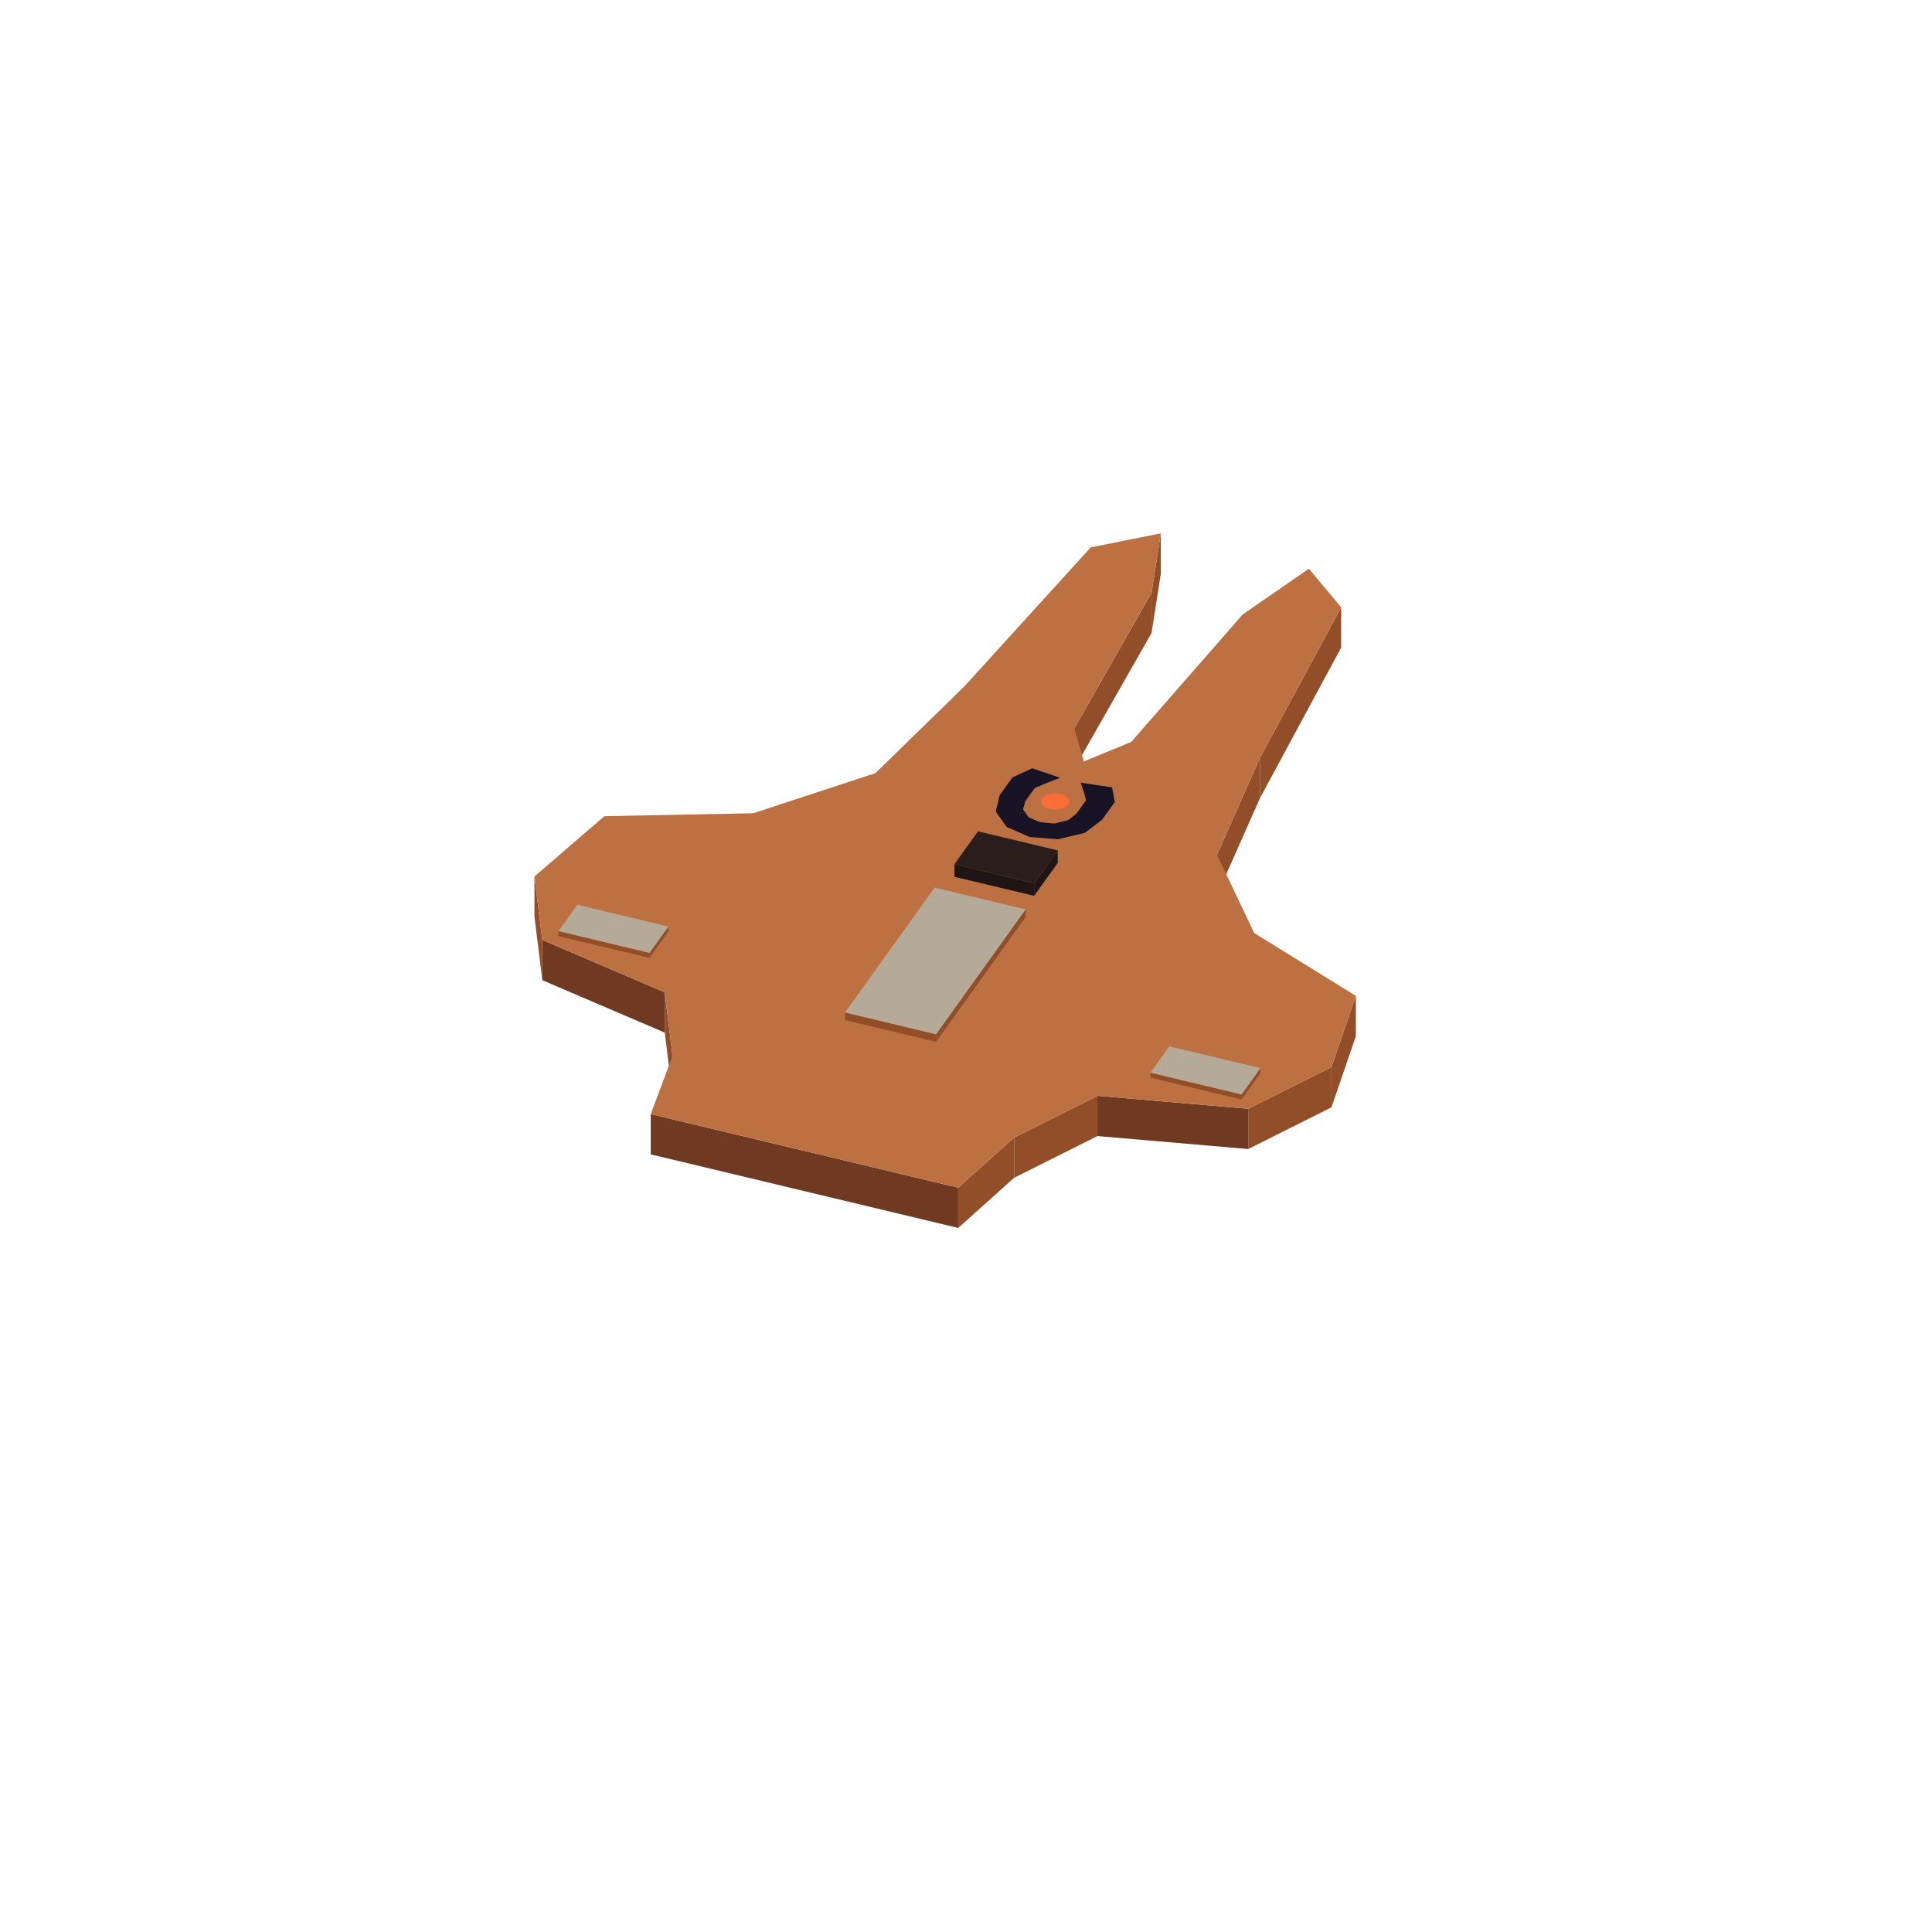
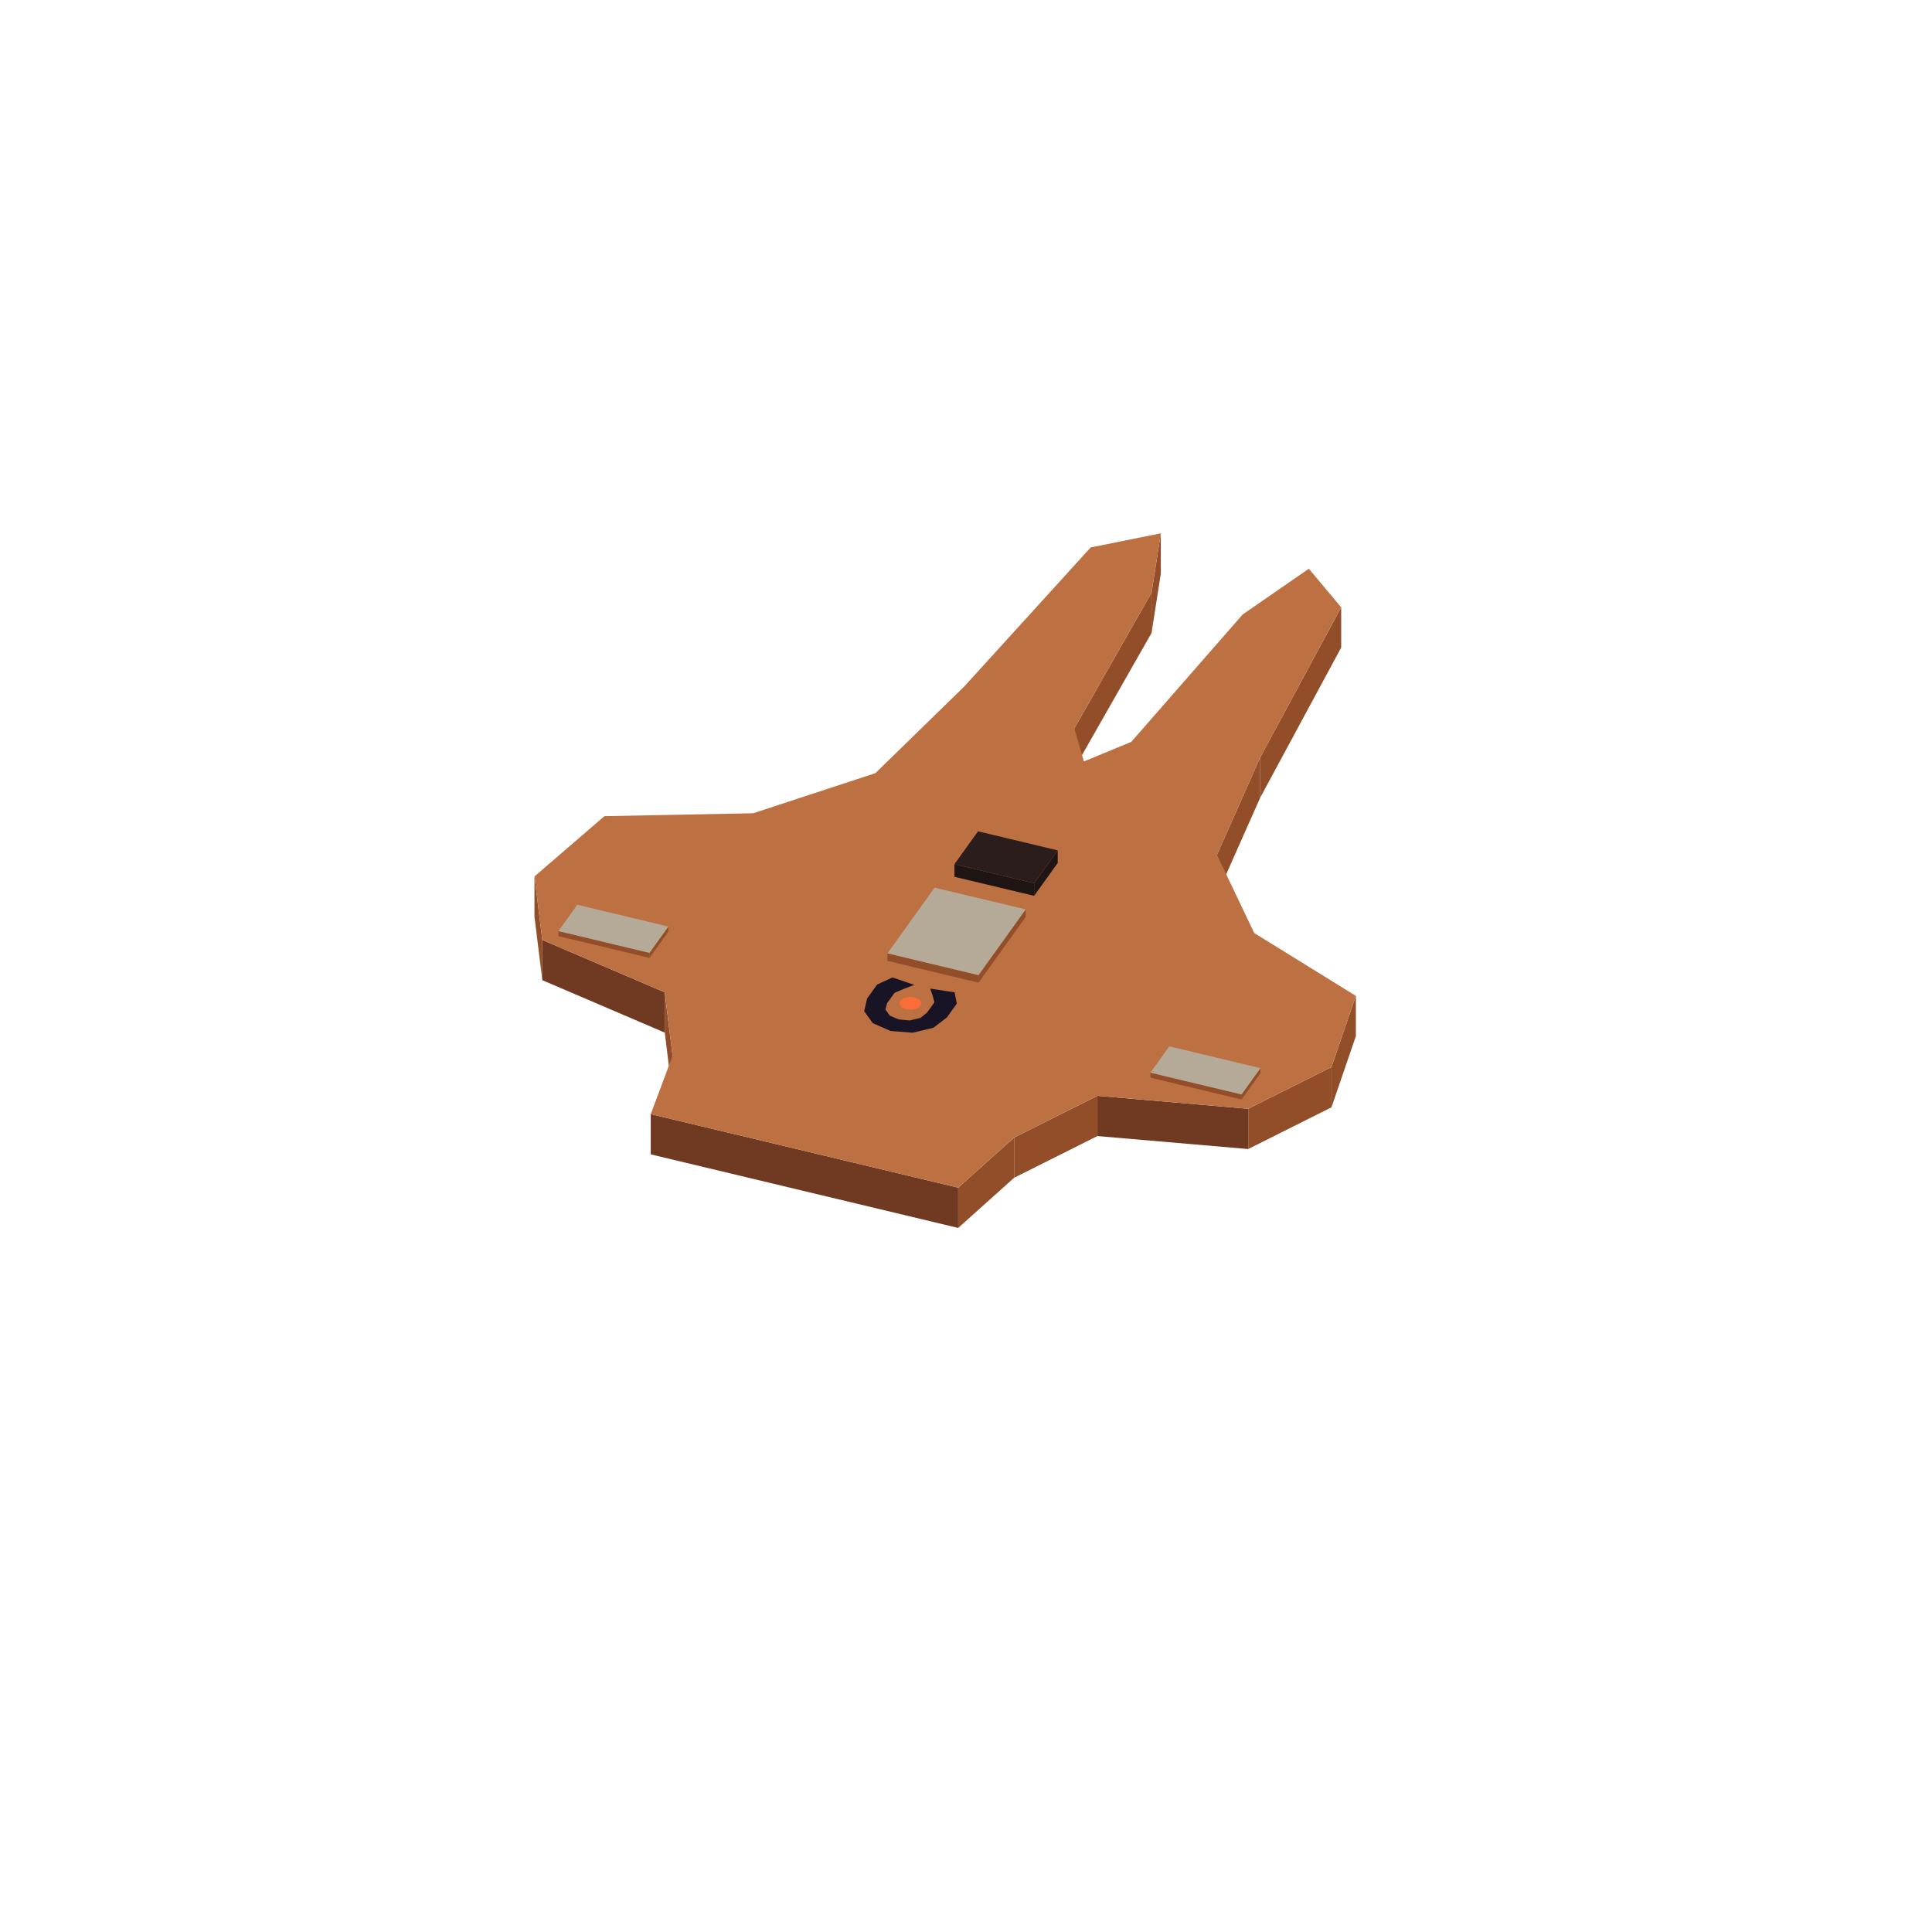
<svg xmlns="http://www.w3.org/2000/svg" width="168" height="168" viewBox="0 0 384 384">
  <polygon fill="#924e28" points="250.48,150.53 266.57,120.71 266.57,128.71 250.48,158.53" />
  <polygon fill="#924e28" points="241.88,169.91 250.48,150.53 250.48,158.53 241.88,177.91" />
  <polygon fill="#924e28" points="264.64,212.09 269.49,197.94 269.49,205.94 264.64,220.09" />
  <polygon fill="#924e28" points="248.09,220.38 264.64,212.09 264.64,220.09 248.09,228.38" />
  <polygon fill="#703921" points="218.12,217.80 248.09,220.38 248.09,228.38 218.12,225.80" />
  <polygon fill="#924e28" points="201.57,226.09 218.12,217.80 218.12,225.80 201.57,234.09" />
  <polygon fill="#924e28" points="190.45,236.06 201.57,226.09 201.57,234.09 190.45,244.06" />
  <polygon fill="#703921" points="129.34,221.44 190.45,236.06 190.45,244.06 129.34,229.44" />
  <polygon fill="#924e28" points="132.13,197.24 133.68,209.85 133.68,217.85 132.13,205.24" />
  <polygon fill="#703921" points="107.79,186.82 132.13,197.24 132.13,205.24 107.79,194.82" />
  <polygon fill="#924e28" points="106.23,174.20 107.79,186.82 107.79,194.82 106.23,182.20" />
  <polygon fill="#924e28" points="228.88,117.81 230.72,106.01 230.72,114.01 228.88,125.81" />
  <polygon fill="#924e28" points="213.53,144.76 228.88,117.81 228.88,125.81 213.53,152.76" />
  <polygon fill="#bd7042" points="215.43,151.34 224.84,147.46 246.98,122.14 260.14,113.04 266.57,120.71 250.48,150.53 241.88,169.91 249.29,185.45 269.49,197.94 264.64,212.09 248.09,220.38 218.12,217.80 201.57,226.09 190.45,236.06 129.34,221.44 133.68,209.85 132.13,197.24 107.79,186.82 106.23,174.20 120.13,162.22 149.71,161.64 173.99,153.67 191.64,136.46 216.79,108.80 230.72,106.01 228.88,117.81 213.53,144.76 215.43,151.34" />
-   <polygon fill="#fa6d38" points="212.36,159.94 211.46,160.62 210.09,160.95 208.62,160.83 207.44,160.31 206.88,159.52 207.07,158.67 207.97,157.99 209.34,157.67 210.81,157.78 211.99,158.30 212.56,159.09" />
-   <polygon fill="#181425" points="200.11,164.38 197.90,161.30 198.69,158.05 201.22,154.52 205.15,152.70 210.72,154.59 208.08,155.61 205.68,156.62 203.78,159.26 203.34,160.88 204.47,162.46 206.76,163.42 209.56,163.68 212.30,163.02 213.96,161.70 215.86,159.05 215.41,157.36 214.79,155.56 221.03,156.50 221.59,159.39 219.06,162.92 215.62,165.54 210.29,166.81 204.65,166.36" />
+   <polygon fill="#fa6d38" points="183.00,199.91 182.30,200.44 181.23,200.69 180.09,200.61 179.17,200.20 178.73,199.59 178.88,198.92 179.58,198.40 180.65,198.14 181.79,198.23 182.71,198.63 183.15,199.25" />
+   <polygon fill="#181425" points="173.47,203.36 171.75,200.97 172.36,198.44 174.33,195.69 177.39,194.28 181.72,195.75 179.66,196.54 177.80,197.33 176.32,199.38 175.98,200.64 176.86,201.87 178.64,202.62 180.82,202.82 182.95,202.31 184.24,201.28 185.72,199.22 185.37,197.90 184.89,196.50 189.74,197.24 190.17,199.48 188.20,202.23 185.53,204.27 181.39,205.26 177.00,204.91" />
  <polygon fill="#1f1514" points="205.54,175.55 210.23,169.02 210.23,171.52 205.54,178.05" />
  <polygon fill="#1f1514" points="189.70,171.77 205.54,175.55 205.54,178.05 189.70,174.27" />
  <polygon fill="#2b1d1c" points="194.39,165.23 210.23,169.02 205.54,175.55 189.70,171.77" />
  <polygon fill="#924e28" points="129.09,189.39 132.84,184.16 132.84,185.16 129.09,190.39" />
  <polygon fill="#924e28" points="110.99,185.06 129.09,189.39 129.09,190.39 110.99,186.06" />
  <polygon fill="#b5a998" points="114.74,179.83 132.84,184.16 129.09,189.39 110.99,185.06" />
-   <polygon fill="#924e28" points="186.05,205.57 203.86,180.75 203.86,182.25 186.05,207.07" />
-   <polygon fill="#924e28" points="167.95,201.24 186.05,205.57 186.05,207.07 167.95,202.74" />
-   <polygon fill="#b5a998" points="185.76,176.42 203.86,180.75 186.05,205.57 167.95,201.24" />
+   <polygon fill="#924e28" points="194.49,193.81 203.86,180.75 203.86,182.25 194.49,195.31" />
+   <polygon fill="#924e28" points="176.39,189.48 194.49,193.81 194.49,195.31 176.39,190.98" />
+   <polygon fill="#b5a998" points="185.76,176.42 203.86,180.75 194.49,193.81 176.39,189.48" />
  <polygon fill="#924e28" points="246.77,217.53 250.52,212.30 250.52,213.30 246.77,218.53" />
  <polygon fill="#924e28" points="228.66,213.20 246.77,217.53 246.77,218.53 228.66,214.20" />
  <polygon fill="#b5a998" points="232.41,207.97 250.52,212.30 246.77,217.53 228.66,213.20" />
</svg>
